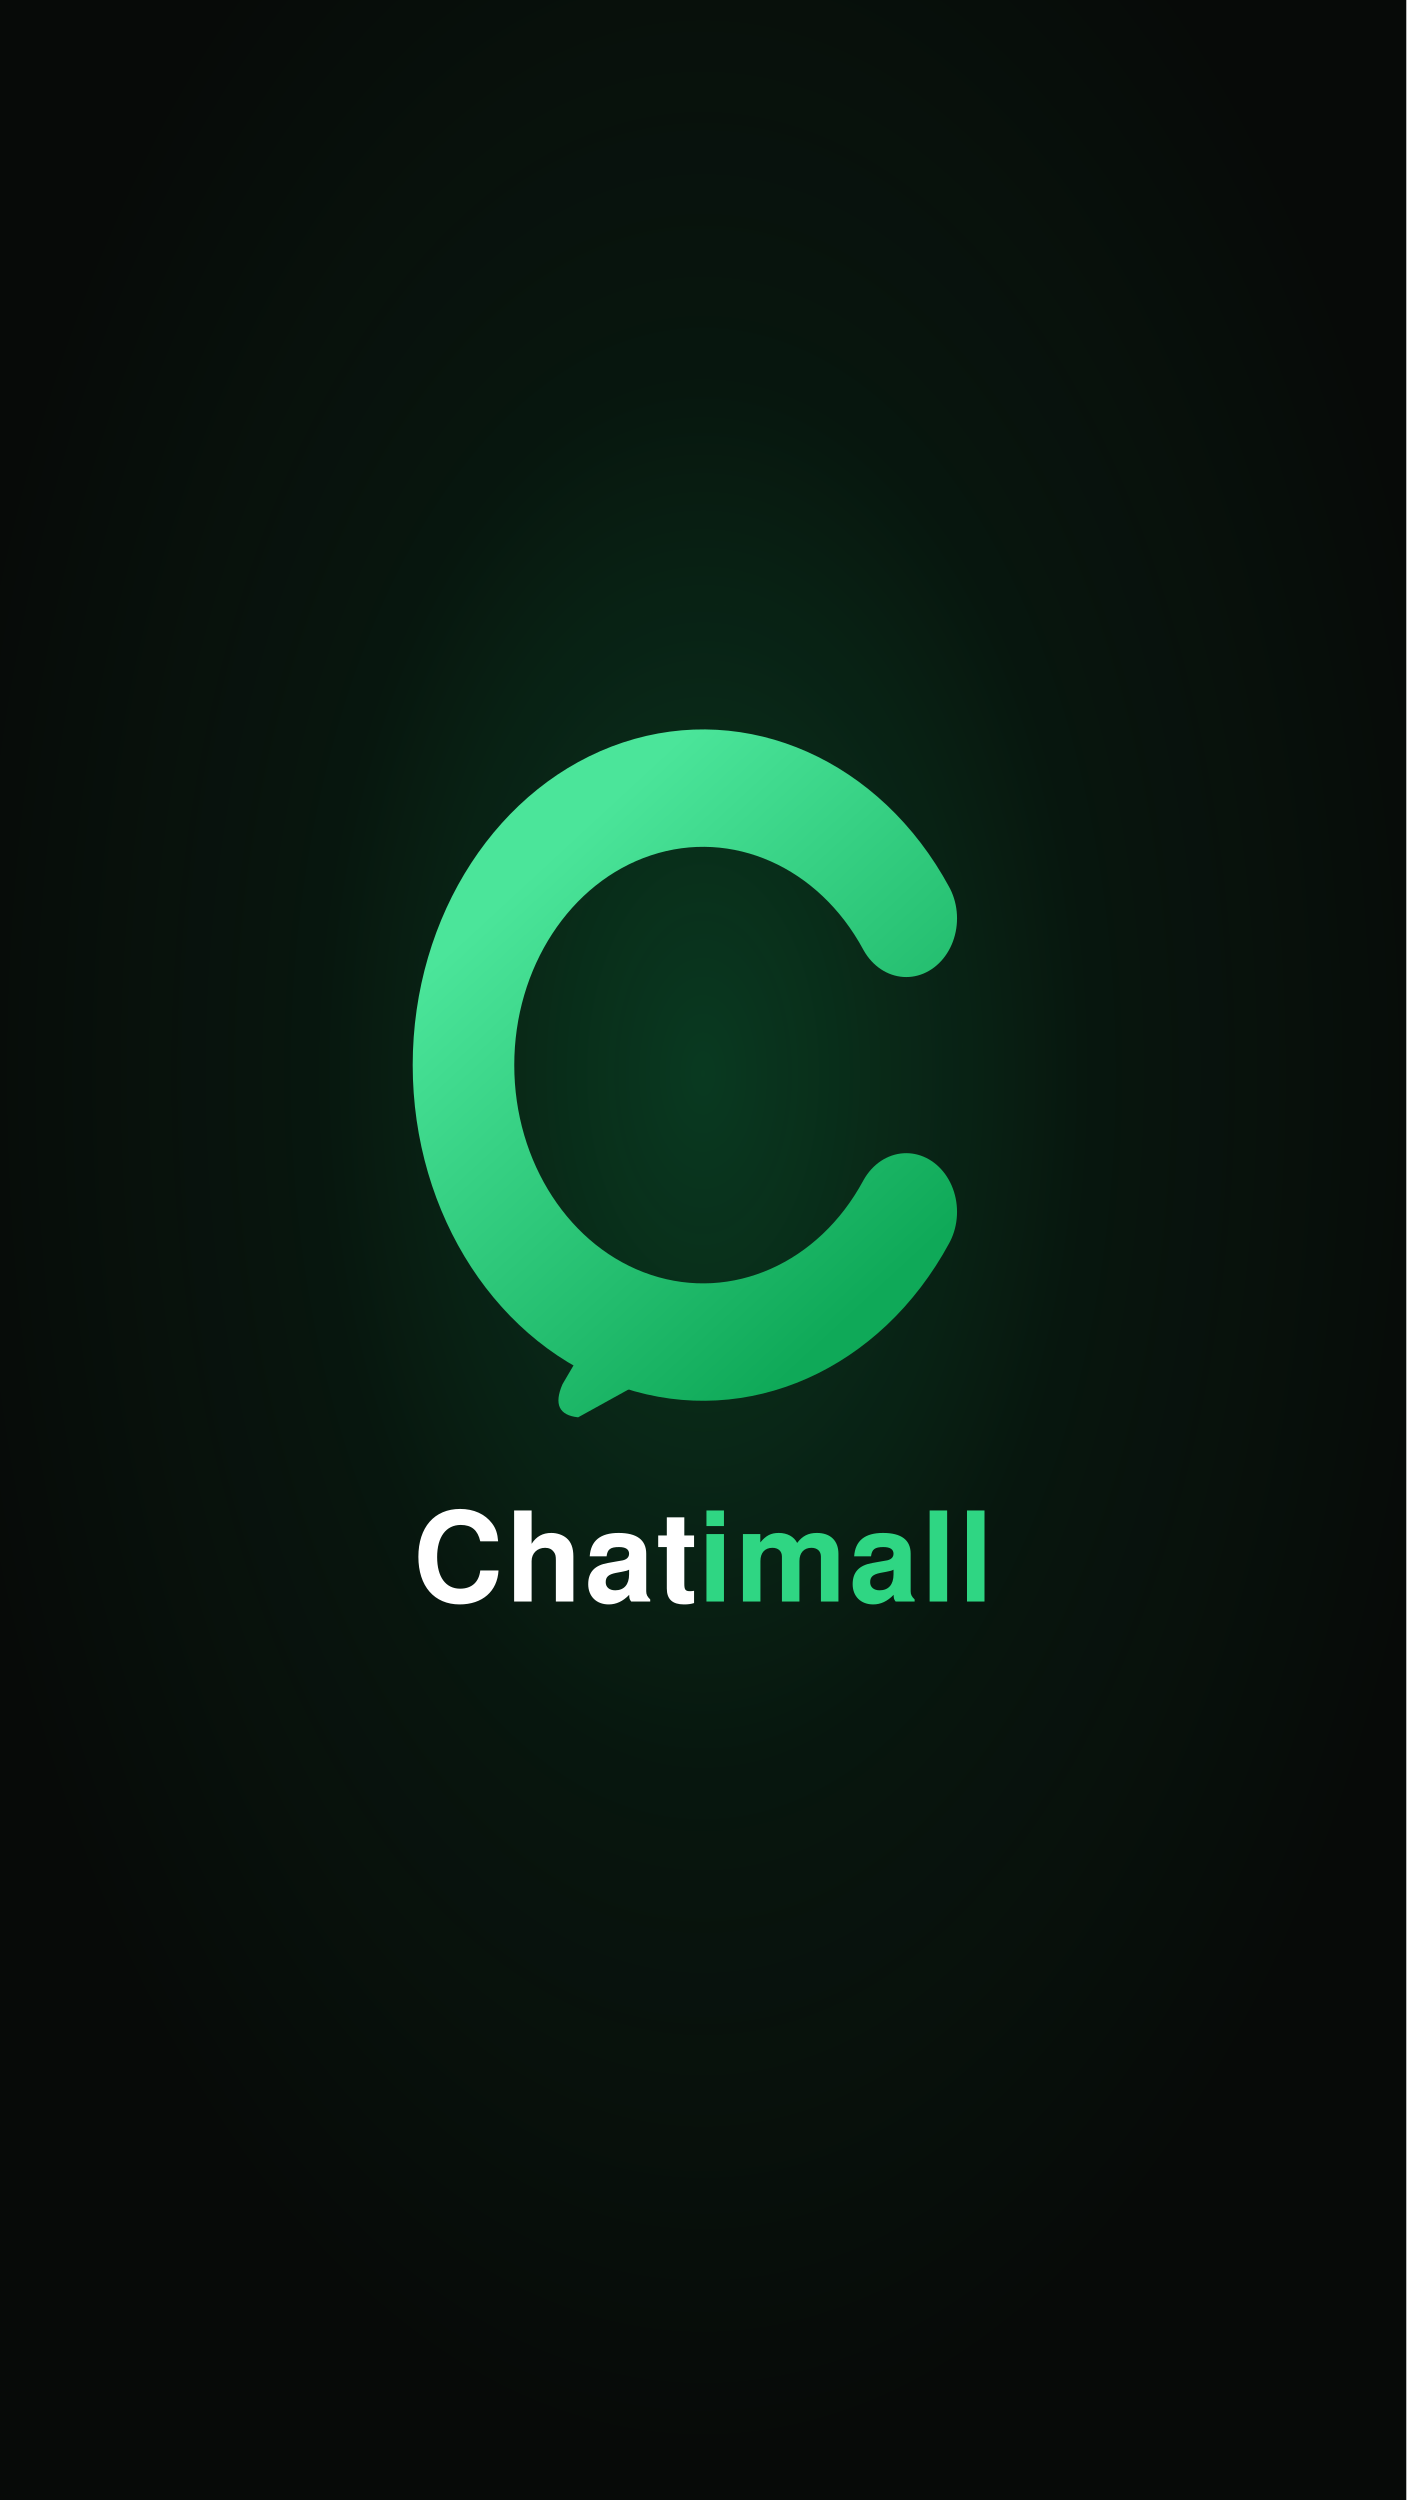
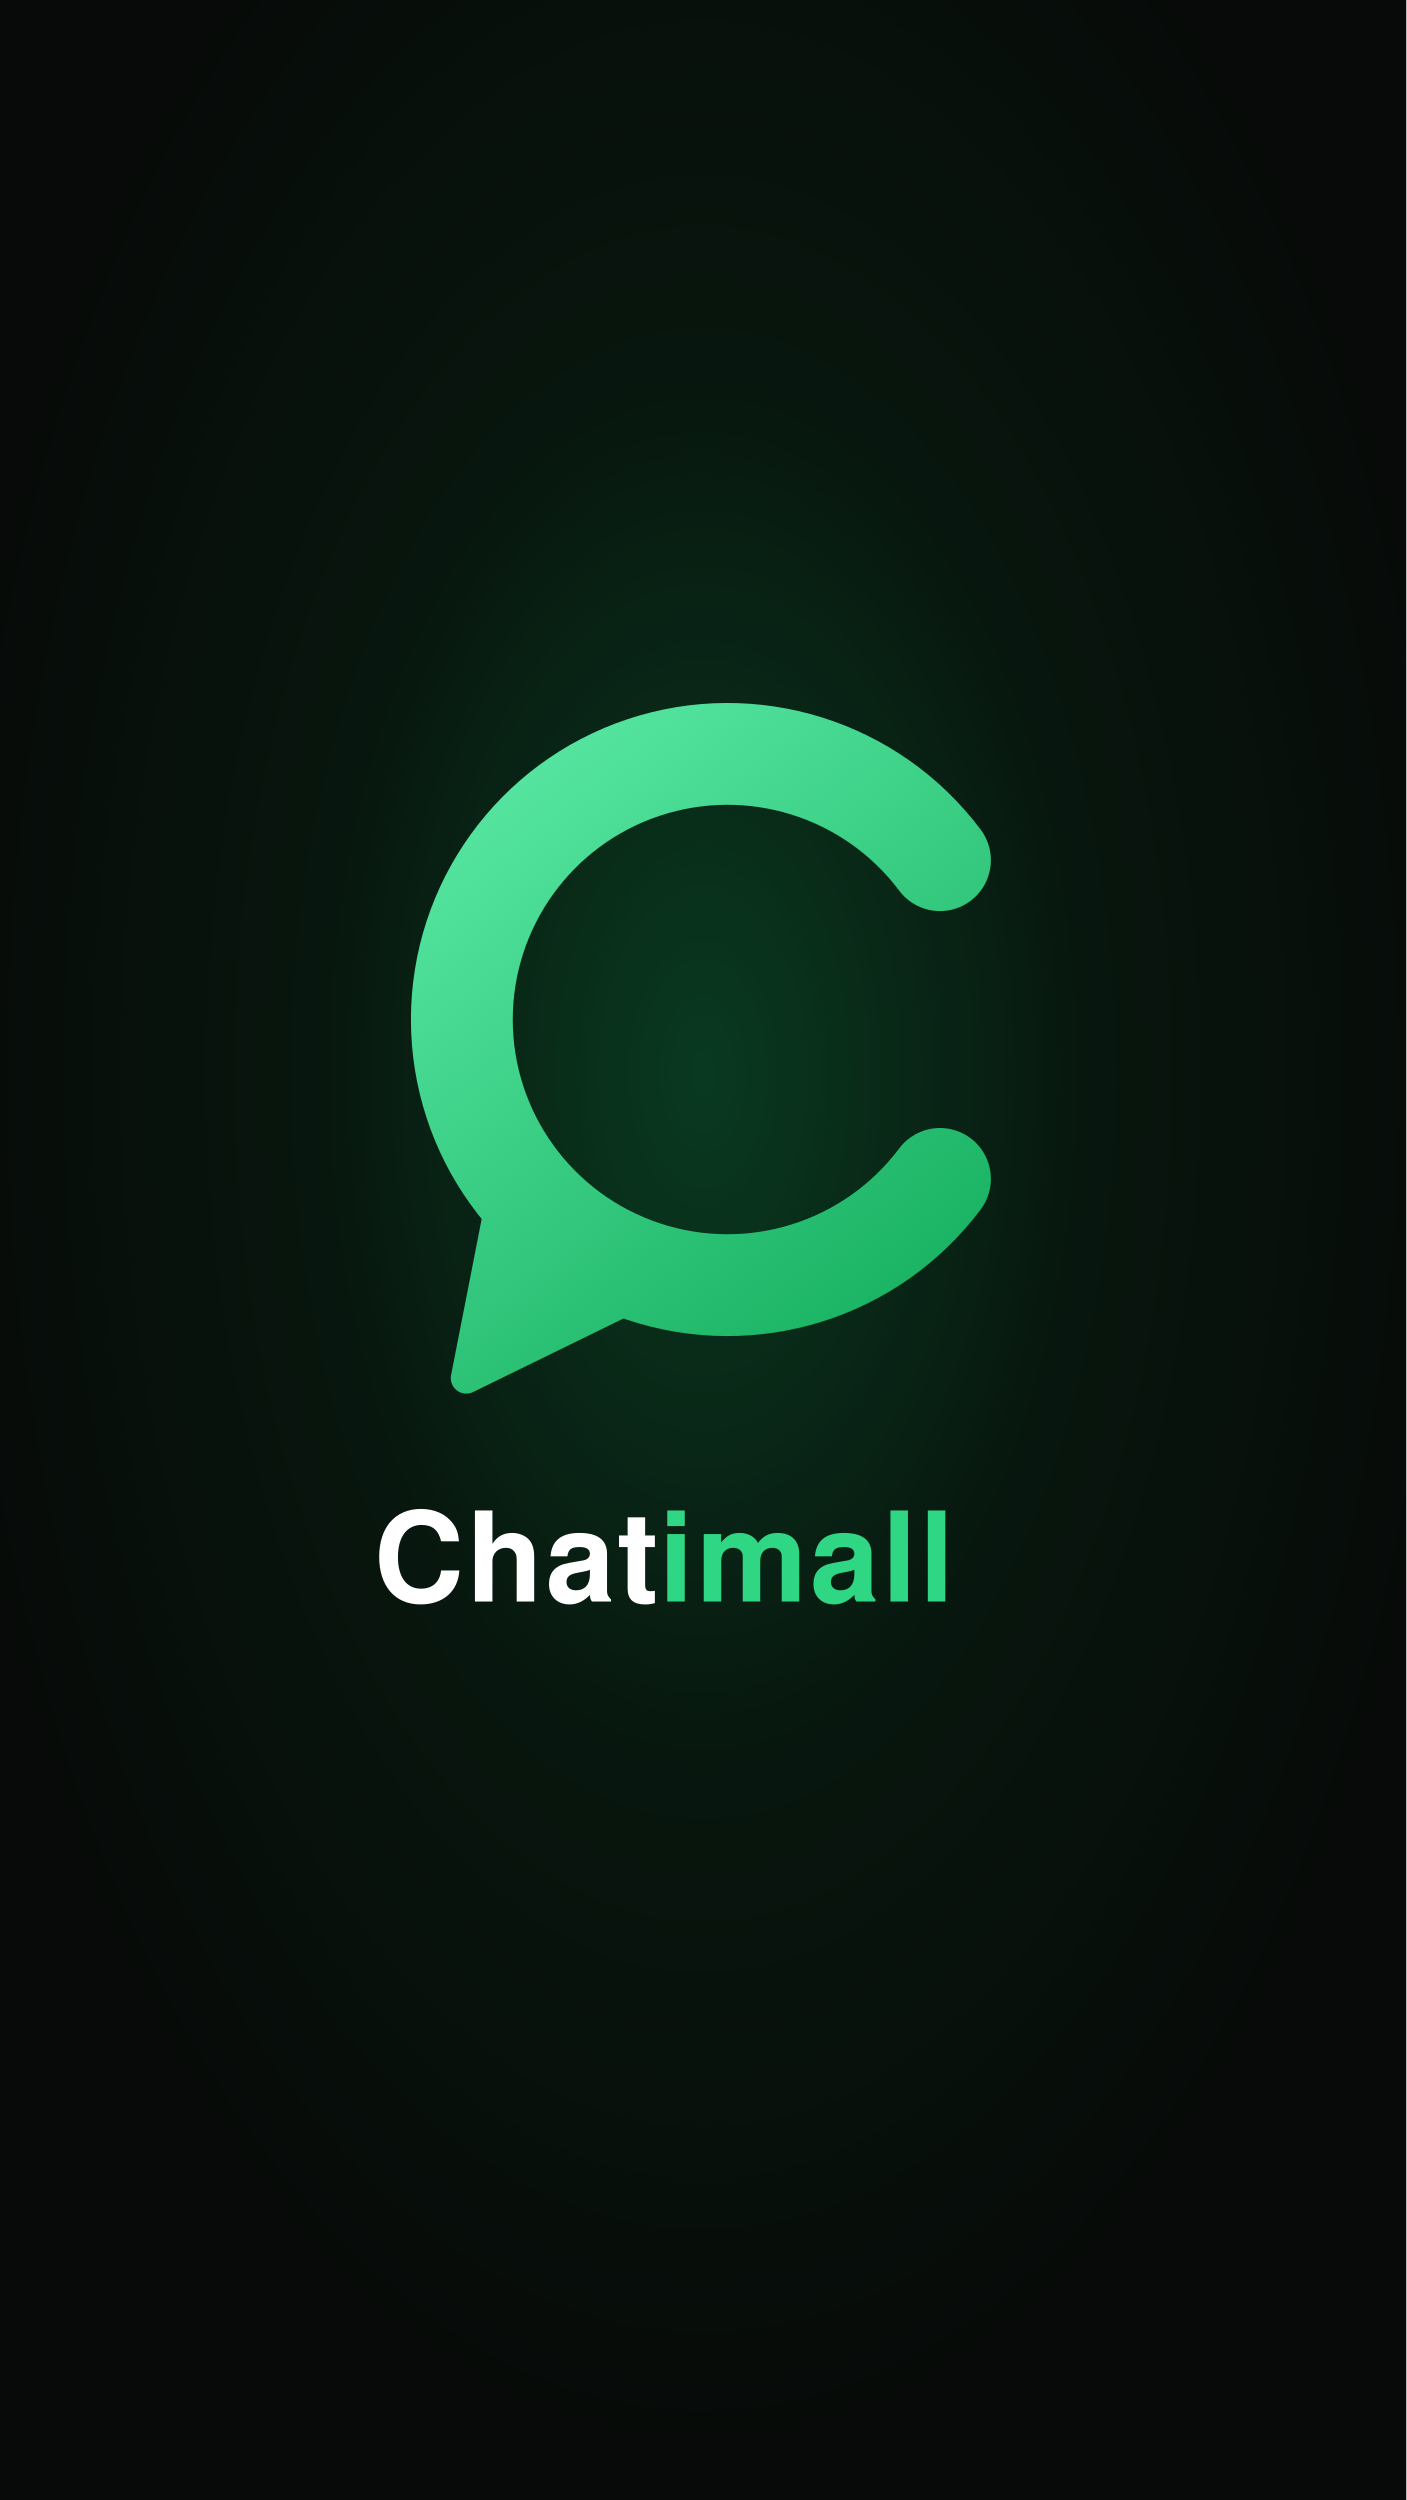
- <svg xmlns="http://www.w3.org/2000/svg" viewBox="0 0 1080 1920">
+ <svg xmlns="http://www.w3.org/2000/svg" viewBox="0 0 1080 1920" width="1080" height="1920">
  <defs>
    <linearGradient id="g" gradientUnits="userSpaceOnUse" x1="140" y1="110" x2="380" y2="410">
-       <stop offset="0" stop-color="#4BE59A" />
+       <stop offset="0" stop-color="#5BEAA6" />
      <stop offset="1" stop-color="#0FA958" />
+     </linearGradient>
+     <linearGradient id="gl" gradientUnits="userSpaceOnUse" x1="140" y1="110" x2="380" y2="410">
+       <stop offset="0" stop-color="#1FCB7A" />
+       <stop offset="1" stop-color="#087A40" />
    </linearGradient>
    <radialGradient id="glowD" cx="0.5" cy="0.43" r="0.55">
      <stop offset="0" stop-color="#0FA958" stop-opacity="0.30" />
      <stop offset="0.5" stop-color="#0FA958" stop-opacity="0.08" />
      <stop offset="1" stop-color="#0FA958" stop-opacity="0" />
    </radialGradient>
+     <radialGradient id="glowL" cx="0.5" cy="0.43" r="0.55">
+       <stop offset="0" stop-color="#0FA958" stop-opacity="0.11" />
+       <stop offset="0.6" stop-color="#0FA958" stop-opacity="0.04" />
+       <stop offset="1" stop-color="#0FA958" stop-opacity="0" />
+     </radialGradient>
  </defs>
  <rect width="1080" height="1920" fill="#070A08" />
  <rect width="1080" height="1920" fill="url(#glowD)" />
-   <g transform="translate(284,529) scale(1,1.156)">
-     <path d="M 412 152.5 A 184 184 0 1 0 412 347.5" fill="none" stroke="url(#g)" stroke-width="78" stroke-linecap="round" />
-     <path d="M 188 403 L 148 462 Q 138 482 160 484 L 252 440 Z" fill="url(#g)" />
+   <g transform="translate(123.5,364.8) scale(1.7)">
+     <path d="M352 318 A120 120 0 1 1 352 174" fill="none" stroke="url(#g)" stroke-width="46" stroke-linecap="round" />
+     <path d="M158 306 L138 408 L232 362 Z" fill="url(#g)" stroke="url(#g)" stroke-width="14" stroke-linejoin="round" />
  </g>
-   <text x="540" y="1230" text-anchor="middle" font-family="Poppins, 'Segoe UI', Helvetica, Arial, sans-serif" font-size="96" font-weight="600" letter-spacing="2" fill="#FFFFFF">Chat<tspan fill="#2FD683">imall</tspan>
+   <text x="287.0" y="1230" font-family="Poppins, 'Segoe UI', Helvetica, Arial, sans-serif" font-size="96" font-weight="600" letter-spacing="2" fill="#FFFFFF">Chat<tspan fill="#2FD683">imall</tspan>
  </text>
</svg>
